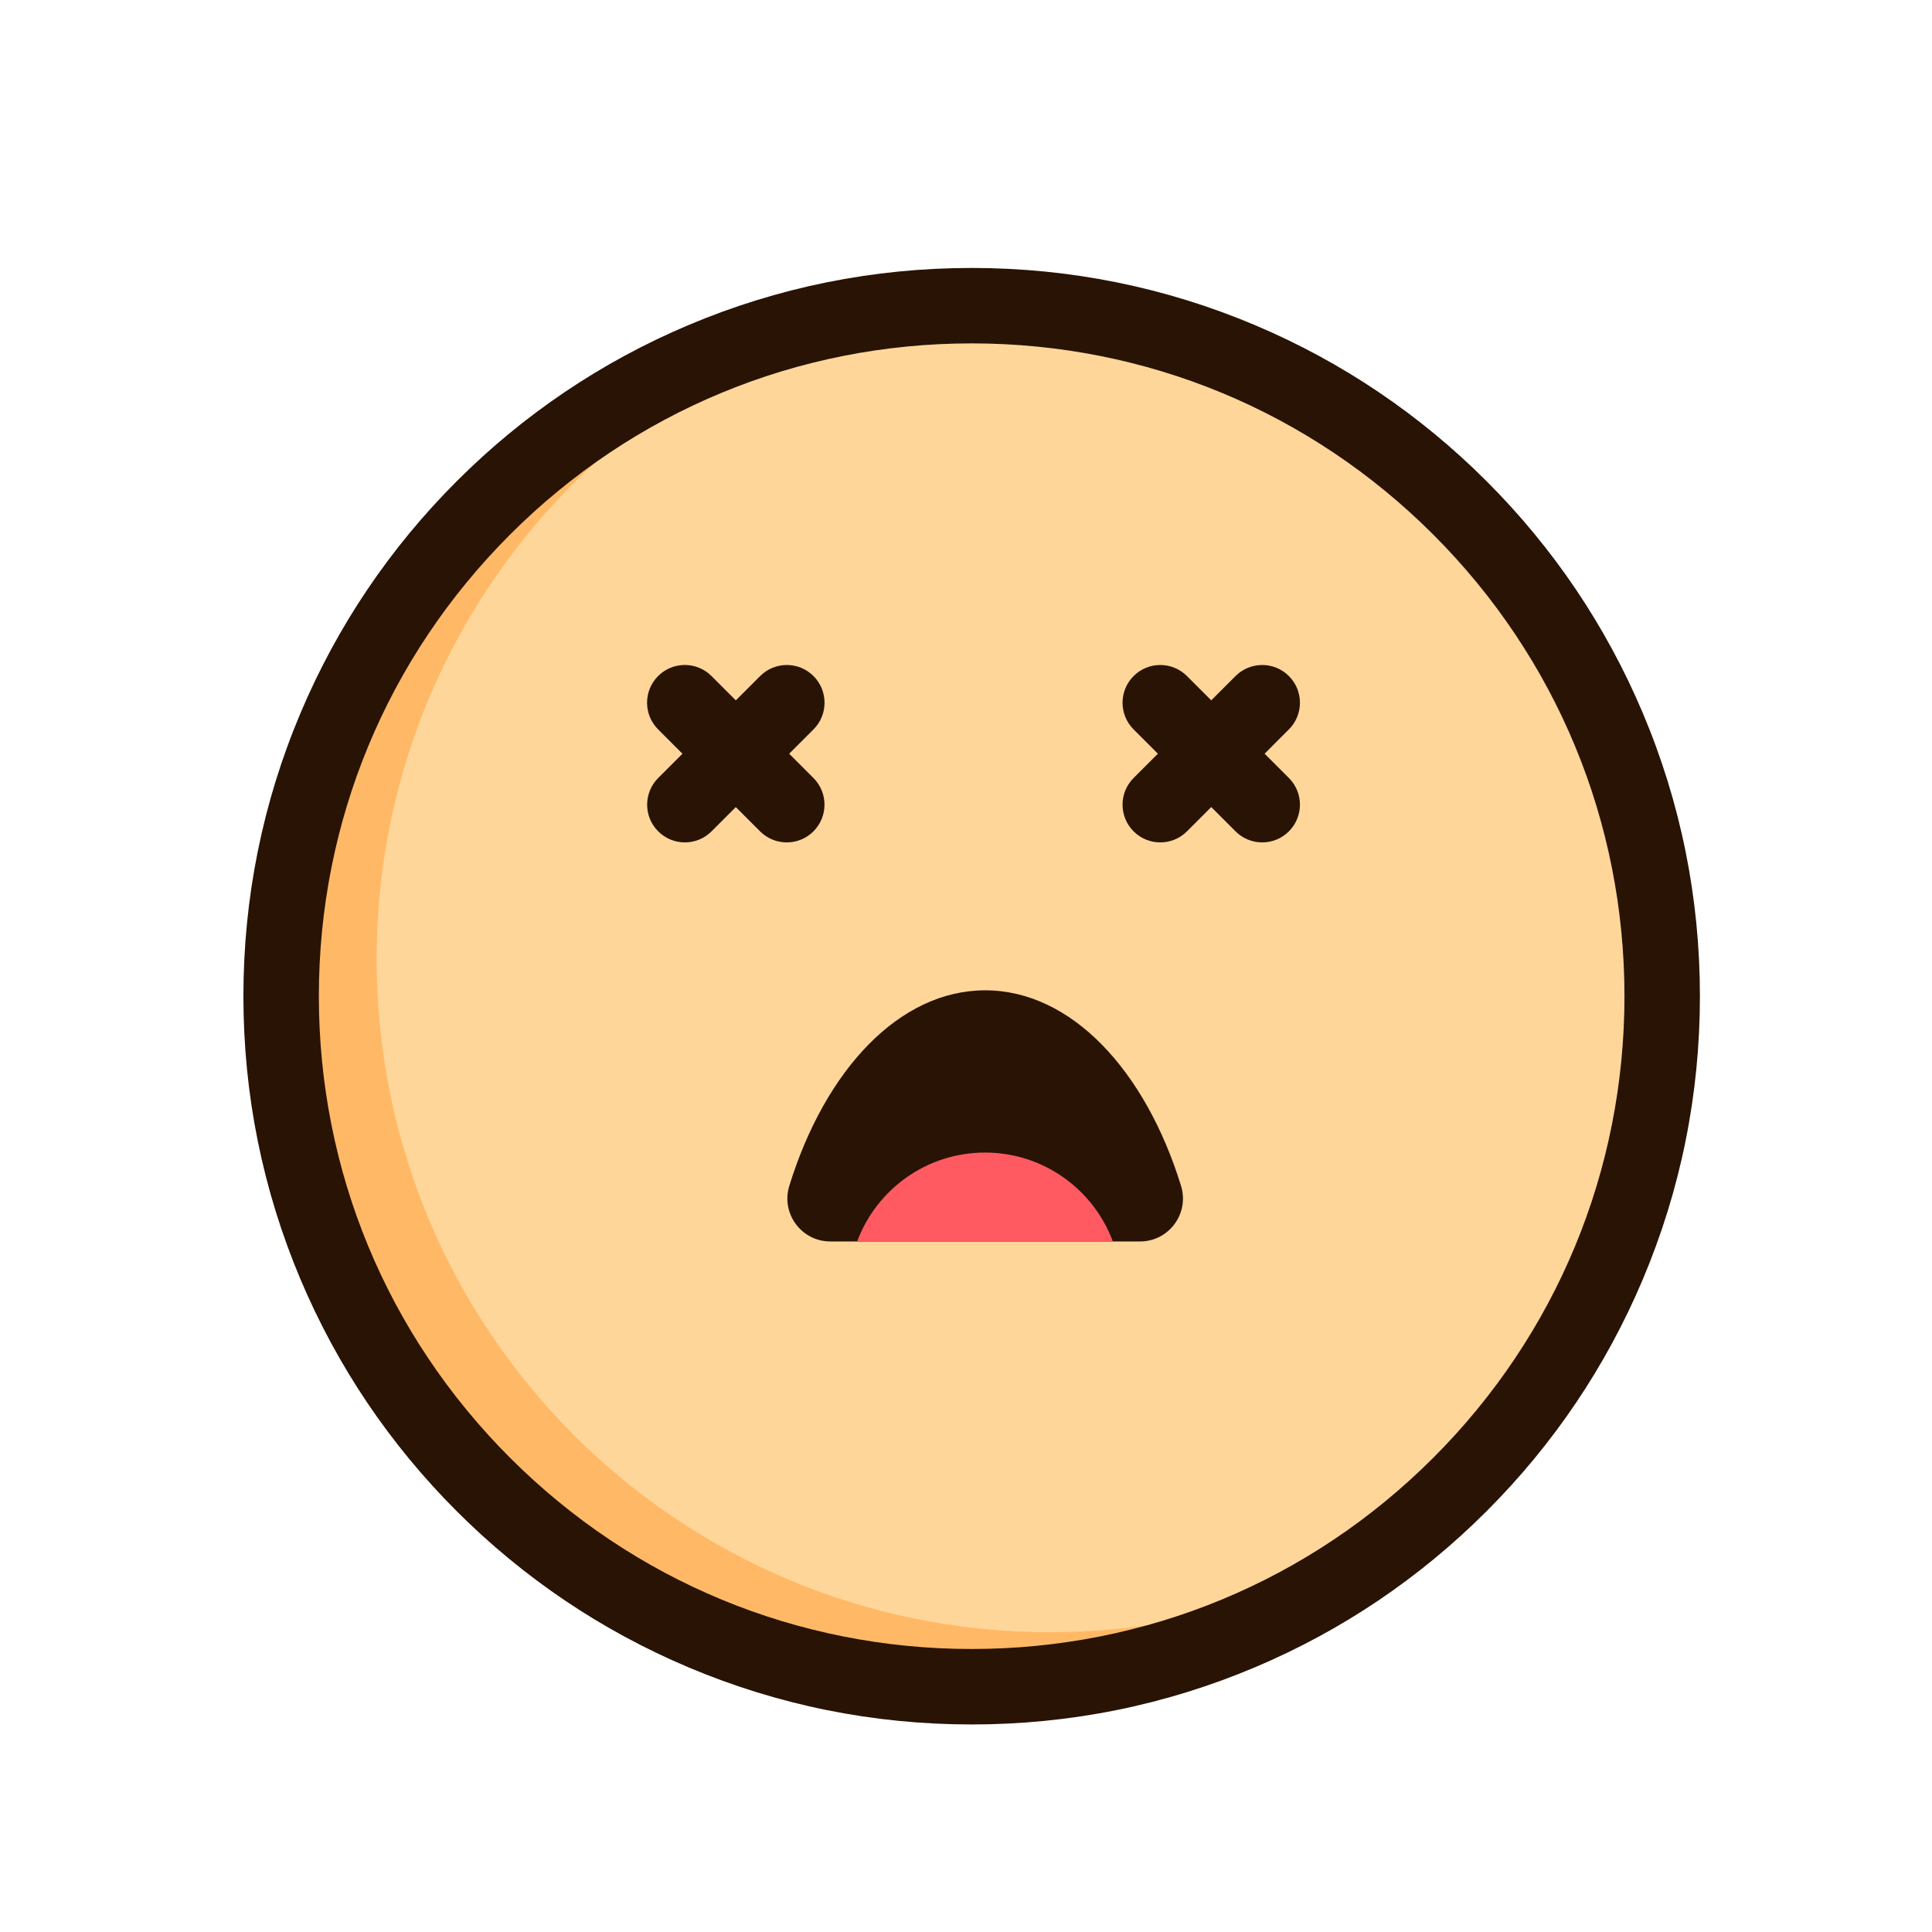
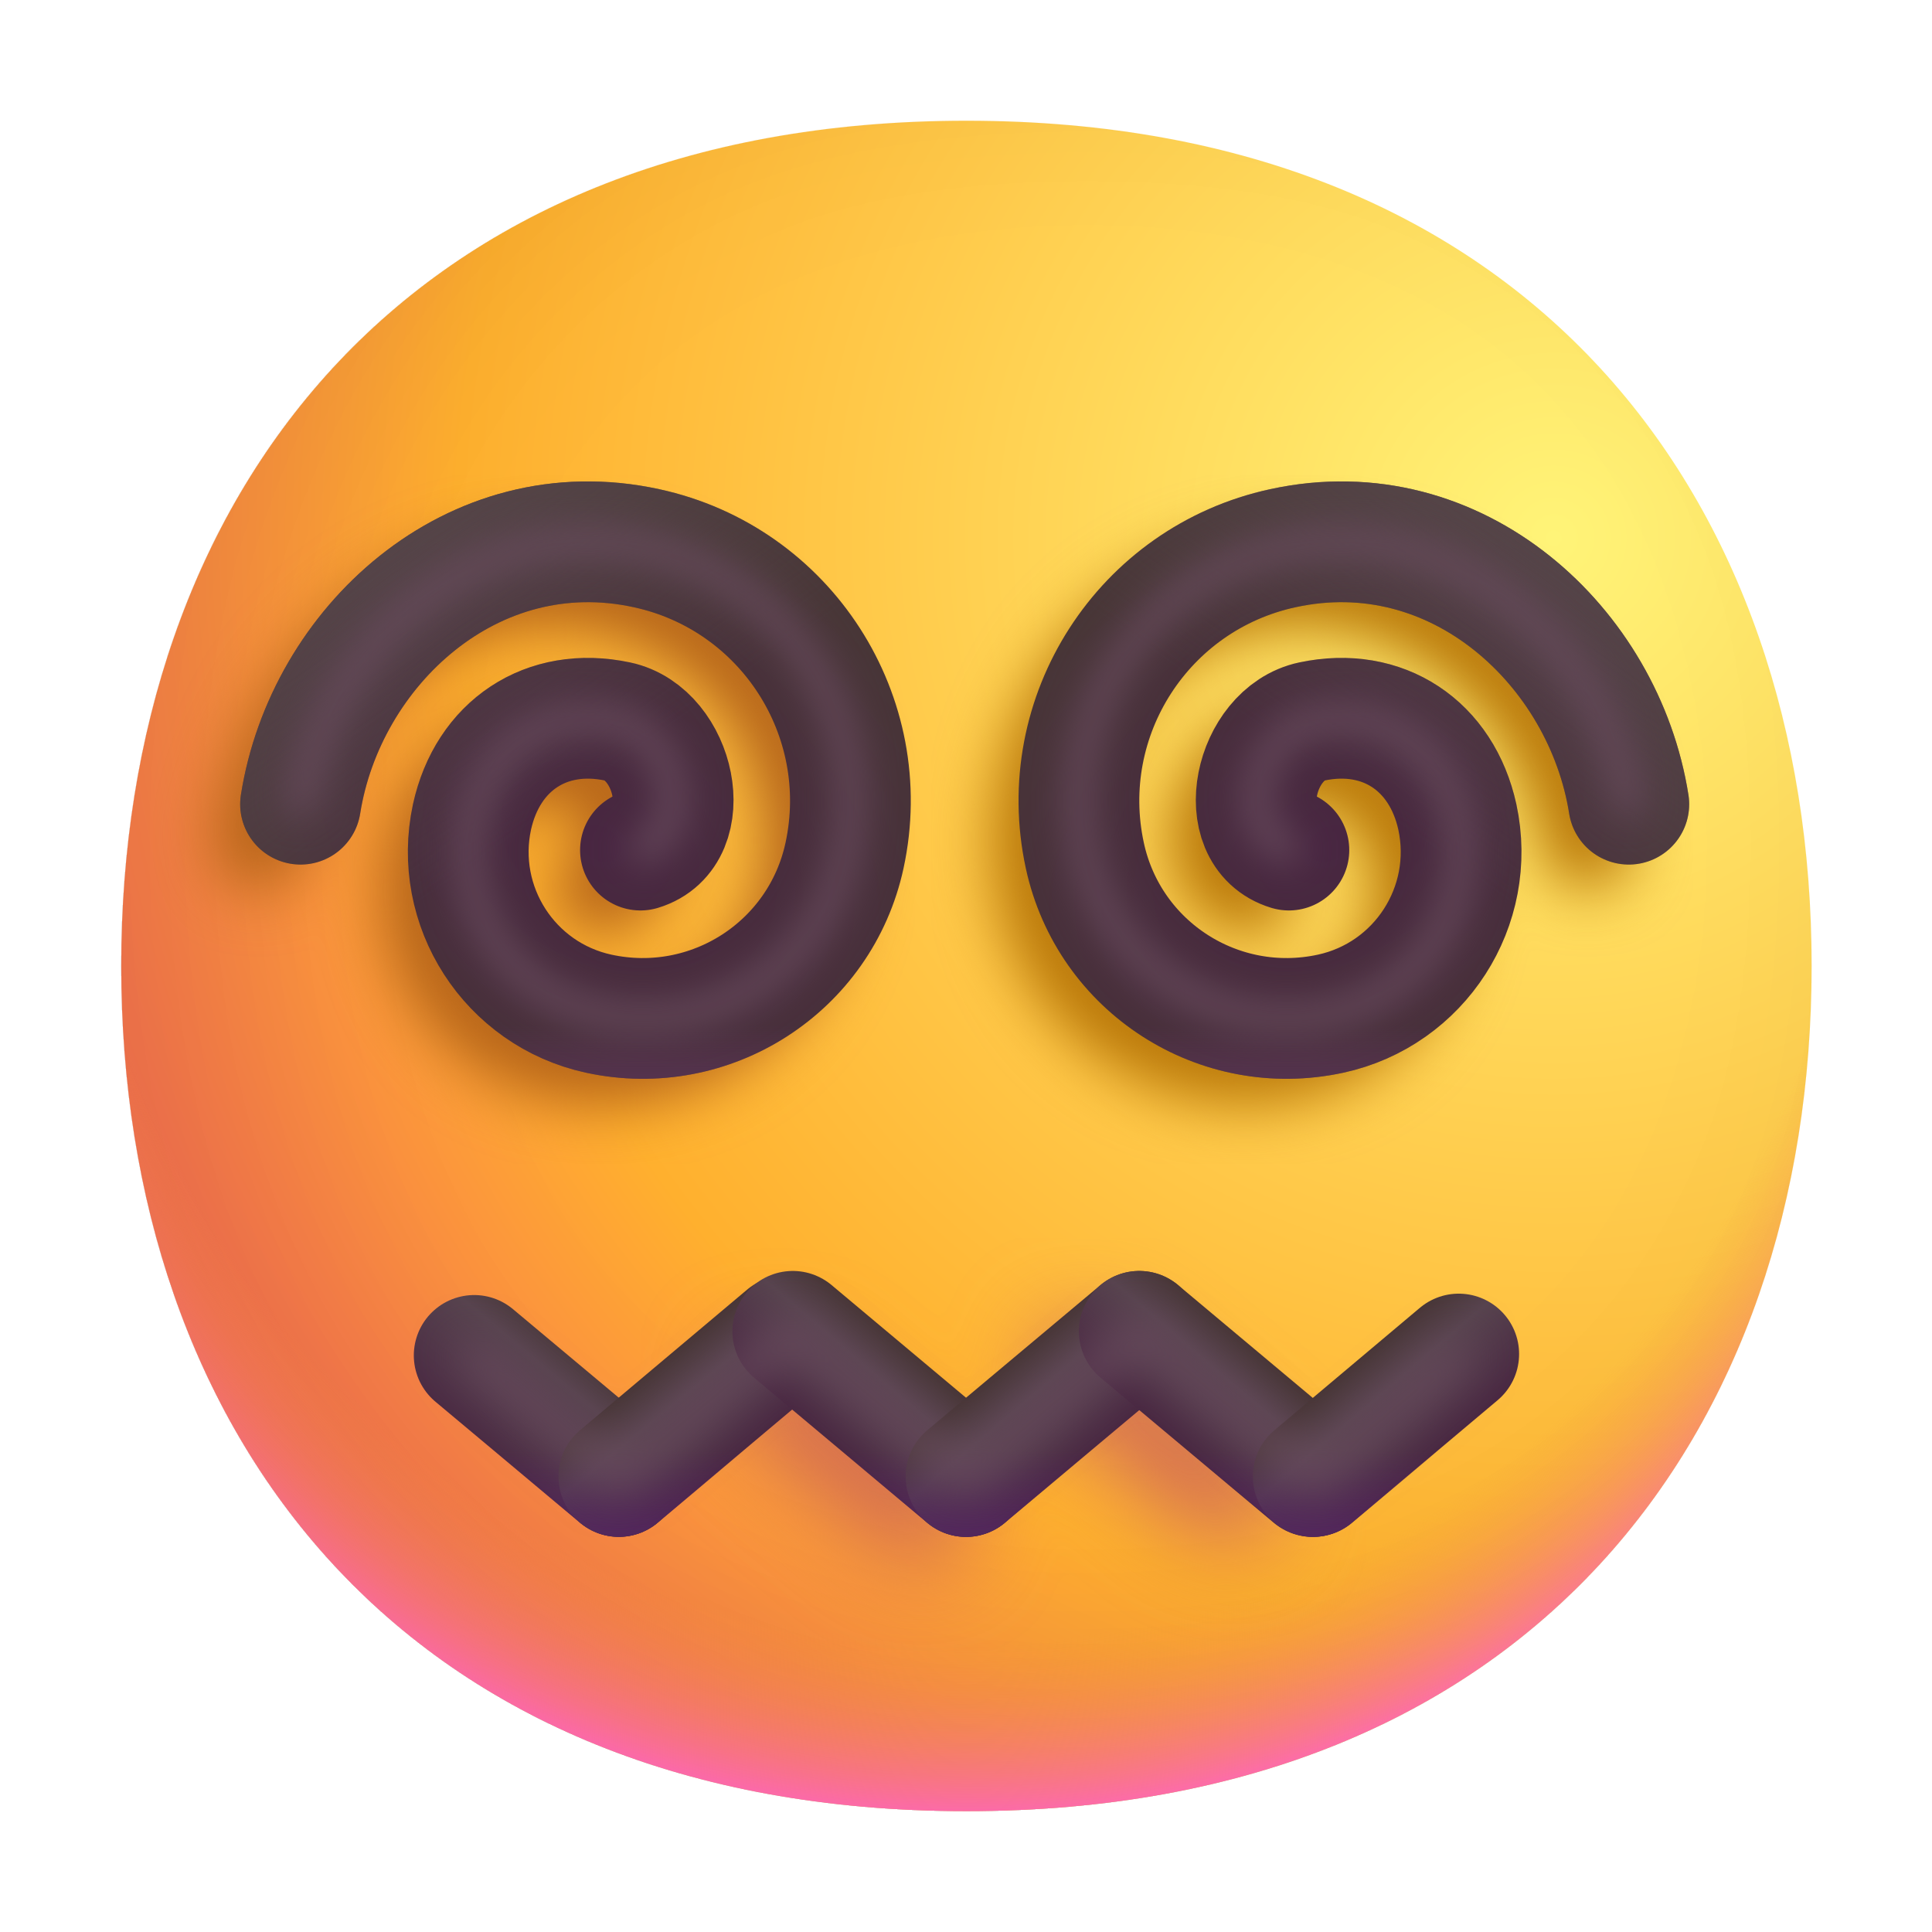
- <svg xmlns="http://www.w3.org/2000/svg" t="1787642950341" class="icon" viewBox="0 0 1024 1024" version="1.1" p-id="4831" width="200" height="200">
-   <path d="M515 528m-366 0a366 366 0 1 0 732 0 366 366 0 1 0-732 0Z" fill="#FFD699" p-id="4832" />
-   <path d="M556.47 865.1c-197.07 0-356.83-159.76-356.83-356.83 0-106.62 46.77-202.32 120.9-267.7-93.44 62.15-155.02 168.39-155.02 289.02 0 191.57 155.3 346.88 346.88 346.88 37.56 0 73.72-5.97 107.6-17.01-20.62 3.7-41.84 5.64-63.53 5.64z" fill="#FFB966" p-id="4833" />
-   <path d="M515 914c-52.1 0-102.65-10.21-150.25-30.34-45.97-19.44-87.25-47.27-122.69-82.71-35.44-35.44-63.27-76.72-82.71-122.69-20.13-47.6-30.34-98.15-30.34-150.25s10.21-102.65 30.34-150.25c19.44-45.97 47.27-87.25 82.71-122.69 35.44-35.44 76.72-63.27 122.69-82.71 47.6-20.13 98.15-30.34 150.25-30.34s102.65 10.21 150.25 30.34c45.97 19.44 87.25 47.27 122.69 82.71 35.44 35.44 63.27 76.72 82.71 122.69 20.13 47.6 30.34 98.15 30.34 150.25s-10.21 102.65-30.34 150.25c-19.44 45.97-47.27 87.25-82.71 122.69-35.44 35.44-76.72 63.27-122.69 82.71C617.65 903.79 567.1 914 515 914z m0-732c-92.42 0-179.31 35.99-244.66 101.34S169 435.58 169 528s35.99 179.31 101.34 244.66S422.58 874 515 874s179.31-35.99 244.66-101.34S861 620.42 861 528s-35.99-179.31-101.34-244.66S607.42 182 515 182z" fill="#281305" p-id="4834" />
-   <path d="M417 446.49c-5.12 0-10.24-1.95-14.14-5.86l-54.04-54.04c-7.81-7.81-7.81-20.47 0-28.28s20.47-7.81 28.28 0l54.04 54.04c7.81 7.81 7.81 20.47 0 28.28a19.92 19.92 0 0 1-14.14 5.86z" fill="#281305" p-id="4835" />
-   <path d="M363 446.49c-5.12 0-10.24-1.95-14.14-5.86-7.81-7.81-7.81-20.47 0-28.28l54.03-54.03c7.81-7.81 20.47-7.81 28.28 0 7.81 7.81 7.81 20.47 0 28.28l-54.03 54.03c-3.9 3.9-9.02 5.86-14.14 5.86zM669 446.49c-5.12 0-10.24-1.95-14.14-5.86l-54.03-54.03c-7.81-7.81-7.81-20.47 0-28.28s20.47-7.81 28.28 0l54.03 54.03c7.81 7.81 7.81 20.47 0 28.28a19.92 19.92 0 0 1-14.14 5.86z" fill="#281305" p-id="4836" />
-   <path d="M614.97 446.49c-5.12 0-10.24-1.95-14.14-5.86-7.81-7.81-7.81-20.47 0-28.28l54.03-54.03c7.81-7.81 20.47-7.81 28.28 0 7.81 7.81 7.81 20.47 0 28.28l-54.03 54.03c-3.9 3.9-9.02 5.86-14.14 5.86zM440.09 658c-15.33 0-26.26-14.85-21.74-29.49 18.97-61.42 58.32-103.62 103.81-103.62S607 567.1 625.97 628.51c4.52 14.64-6.41 29.49-21.74 29.49H440.09z" fill="#281305" p-id="4837" />
-   <path d="M589.85 658c-10.26-27.52-36.73-47.12-67.78-47.12s-57.51 19.6-67.78 47.12h135.55z" fill="#FF5A62" p-id="4838" />
+ <svg xmlns="http://www.w3.org/2000/svg" width="32" height="32" viewBox="0 0 32 32" fill="none">
+   <g filter="url(#filter0_i_7320_6152)">
+     <path d="M16.007 29.998C25.342 29.998 30.006 23.73 30.006 15.999C30.006 8.268 25.342 2 16.007 2C6.673 2 2.008 8.268 2.008 15.999C2.008 23.73 6.673 29.998 16.007 29.998Z" fill="url(#paint0_radial_7320_6152)" />
+   </g>
+   <path d="M16.007 29.998C6.673 29.998 2.008 23.73 2.008 15.999C2.008 8.268 6.673 2 16.007 2C25.342 2 30.006 8.268 30.006 15.999C30.006 23.73 25.342 29.998 16.007 29.998Z" fill="url(#paint1_radial_7320_6152)" />
+   <g filter="url(#filter1_f_7320_6152)">
+     <path d="M26.291 13.976C25.881 11.376 23.451 9.106 20.561 9.736C18.251 10.236 16.781 12.516 17.281 14.826C17.681 16.676 19.501 17.846 21.351 17.446C22.831 17.126 23.771 15.666 23.451 14.186C23.191 13.006 22.221 12.356 21.041 12.606C20.091 12.806 19.731 14.456 20.661 14.736" stroke="#B87506" stroke-width="1.5" stroke-miterlimit="10" stroke-linecap="round" stroke-linejoin="round" />
+   </g>
+   <g filter="url(#filter2_f_7320_6152)">
+     <path d="M4.291 13.976C4.701 11.376 7.131 9.106 10.021 9.736C12.331 10.236 13.801 12.516 13.301 14.826C12.901 16.676 11.081 17.846 9.231 17.446C7.751 17.126 6.811 15.666 7.131 14.186C7.391 13.006 8.361 12.356 9.541 12.606C10.491 12.806 10.851 14.456 9.921 14.736" stroke="#B56318" stroke-width="1.5" stroke-miterlimit="10" stroke-linecap="round" stroke-linejoin="round" />
+   </g>
+   <path d="M26.978 13.32C26.568 10.72 24.138 8.45 21.248 9.08C18.938 9.58 17.468 11.86 17.968 14.17C18.368 16.02 20.188 17.19 22.038 16.79C23.518 16.47 24.458 15.01 24.138 13.53C23.878 12.35 22.908 11.7 21.728 11.95C20.778 12.15 20.418 13.8 21.348 14.08" stroke="url(#paint2_radial_7320_6152)" stroke-width="2" stroke-miterlimit="10" stroke-linecap="round" stroke-linejoin="round" />
+   <path d="M26.978 13.32C26.568 10.72 24.138 8.45 21.248 9.08C18.938 9.58 17.468 11.86 17.968 14.17C18.368 16.02 20.188 17.19 22.038 16.79C23.518 16.47 24.458 15.01 24.138 13.53C23.878 12.35 22.908 11.7 21.728 11.95C20.778 12.15 20.418 13.8 21.348 14.08" stroke="url(#paint3_linear_7320_6152)" stroke-width="2" stroke-miterlimit="10" stroke-linecap="round" stroke-linejoin="round" />
+   <path d="M26.978 13.32C26.568 10.72 24.138 8.45 21.248 9.08C18.938 9.58 17.468 11.86 17.968 14.17C18.368 16.02 20.188 17.19 22.038 16.79C23.518 16.47 24.458 15.01 24.138 13.53C23.878 12.35 22.908 11.7 21.728 11.95C20.778 12.15 20.418 13.8 21.348 14.08" stroke="url(#paint4_linear_7320_6152)" stroke-width="2" stroke-miterlimit="10" stroke-linecap="round" stroke-linejoin="round" />
+   <path d="M4.978 13.32C5.388 10.72 7.818 8.45 10.708 9.08C13.018 9.58 14.488 11.86 13.988 14.17C13.588 16.02 11.768 17.19 9.918 16.79C8.438 16.47 7.498 15.01 7.818 13.53C8.078 12.35 9.048 11.7 10.228 11.95C11.178 12.15 11.538 13.8 10.608 14.08" stroke="url(#paint5_radial_7320_6152)" stroke-width="2" stroke-miterlimit="10" stroke-linecap="round" stroke-linejoin="round" />
+   <path d="M4.978 13.32C5.388 10.72 7.818 8.45 10.708 9.08C13.018 9.58 14.488 11.86 13.988 14.17C13.588 16.02 11.768 17.19 9.918 16.79C8.438 16.47 7.498 15.01 7.818 13.53C8.078 12.35 9.048 11.7 10.228 11.95C11.178 12.15 11.538 13.8 10.608 14.08" stroke="url(#paint6_linear_7320_6152)" stroke-width="2" stroke-miterlimit="10" stroke-linecap="round" stroke-linejoin="round" />
+   <path d="M4.978 13.32C5.388 10.72 7.818 8.45 10.708 9.08C13.018 9.58 14.488 11.86 13.988 14.17C13.588 16.02 11.768 17.19 9.918 16.79C8.438 16.47 7.498 15.01 7.818 13.53C8.078 12.35 9.048 11.7 10.228 11.95C11.178 12.15 11.538 13.8 10.608 14.08" stroke="url(#paint7_linear_7320_6152)" stroke-width="2" stroke-miterlimit="10" stroke-linecap="round" stroke-linejoin="round" />
+   <g filter="url(#filter3_f_7320_6152)">
+     <path d="M26.978 13.32C26.568 10.72 24.138 8.45 21.248 9.08C18.938 9.58 17.468 11.86 17.968 14.17C18.368 16.02 20.188 17.19 22.038 16.79C23.518 16.47 24.458 15.01 24.138 13.53C23.878 12.35 22.908 11.7 21.728 11.95C20.778 12.15 20.418 13.8 21.348 14.08" stroke="#694C5E" stroke-width="0.4" stroke-linecap="round" stroke-linejoin="round" />
+   </g>
+   <g filter="url(#filter4_f_7320_6152)">
+     <path d="M4.978 13.32C5.388 10.72 7.818 8.45 10.708 9.08C13.018 9.58 14.488 11.86 13.988 14.17C13.588 16.02 11.768 17.19 9.918 16.79C8.438 16.47 7.498 15.01 7.818 13.53C8.078 12.35 9.048 11.7 10.228 11.95C11.178 12.15 11.538 13.8 10.608 14.08" stroke="#694C5E" stroke-width="0.4" stroke-linecap="round" stroke-linejoin="round" />
+   </g>
+   <g filter="url(#filter5_f_7320_6152)">
+     <path d="M12.873 23.088L15.265 25.09M17.984 22.761L20.376 24.763" stroke="#CD6256" stroke-width="1.5" stroke-linecap="round" stroke-linejoin="round" />
+   </g>
+   <path d="M7.854 22.45L10.25 24.455" stroke="url(#paint8_linear_7320_6152)" stroke-width="2" stroke-linecap="round" stroke-linejoin="round" />
+   <path d="M10.25 24.455L13.018 22.126" stroke="url(#paint9_linear_7320_6152)" stroke-width="2" stroke-linecap="round" stroke-linejoin="round" />
+   <path d="M13.131 22.051L16.001 24.456" stroke="url(#paint10_linear_7320_6152)" stroke-width="2" stroke-linecap="round" stroke-linejoin="round" />
+   <path d="M18.87 22.051L16 24.456" stroke="url(#paint11_linear_7320_6152)" stroke-width="2" stroke-linecap="round" stroke-linejoin="round" />
+   <path d="M18.87 22.051L21.741 24.456" stroke="url(#paint12_linear_7320_6152)" stroke-width="2" stroke-linecap="round" stroke-linejoin="round" />
+   <path d="M24.161 22.427L21.751 24.455" stroke="url(#paint13_linear_7320_6152)" stroke-width="2" stroke-linecap="round" stroke-linejoin="round" />
+   <path d="M7.854 22.45L10.25 24.455L13.126 22.049L16.001 24.455L18.877 22.049L21.752 24.455L24.148 22.45" stroke="url(#paint14_linear_7320_6152)" stroke-width="2" stroke-linecap="round" stroke-linejoin="round" />
+   <g filter="url(#filter6_f_7320_6152)">
+     <path d="M7.854 22.45L10.25 24.455L13.126 22.049L16.001 24.455L18.877 22.049L21.752 24.455L24.148 22.45" stroke="#694C5E" stroke-width="0.5" stroke-linecap="round" stroke-linejoin="round" />
+   </g>
+   <defs>
+     <filter id="filter0_i_7320_6152" x="2.008" y="0" width="29.998" height="29.998" filterUnits="userSpaceOnUse" color-interpolation-filters="sRGB">
+       <feFlood flood-opacity="0" result="BackgroundImageFix" />
+       <feBlend mode="normal" in="SourceGraphic" in2="BackgroundImageFix" result="shape" />
+       <feColorMatrix in="SourceAlpha" type="matrix" values="0 0 0 0 0 0 0 0 0 0 0 0 0 0 0 0 0 0 127 0" result="hardAlpha" />
+       <feOffset dx="2" dy="-2" />
+       <feGaussianBlur stdDeviation="2" />
+       <feComposite in2="hardAlpha" operator="arithmetic" k2="-1" k3="1" />
+       <feColorMatrix type="matrix" values="0 0 0 0 0 0 0 0 0 0 0 0 0 0 0 0 0 0 0.08 0" />
+       <feBlend mode="normal" in2="shape" result="effect1_innerShadow_7320_6152" />
+     </filter>
+     <filter id="filter1_f_7320_6152" x="15.433" y="7.878" width="12.608" height="11.397" filterUnits="userSpaceOnUse" color-interpolation-filters="sRGB">
+       <feFlood flood-opacity="0" result="BackgroundImageFix" />
+       <feBlend mode="normal" in="SourceGraphic" in2="BackgroundImageFix" result="shape" />
+       <feGaussianBlur stdDeviation="0.5" result="effect1_foregroundBlur_7320_6152" />
+     </filter>
+     <filter id="filter2_f_7320_6152" x="2.541" y="7.878" width="12.608" height="11.397" filterUnits="userSpaceOnUse" color-interpolation-filters="sRGB">
+       <feFlood flood-opacity="0" result="BackgroundImageFix" />
+       <feBlend mode="normal" in="SourceGraphic" in2="BackgroundImageFix" result="shape" />
+       <feGaussianBlur stdDeviation="0.5" result="effect1_foregroundBlur_7320_6152" />
+     </filter>
+     <filter id="filter3_f_7320_6152" x="17.071" y="8.173" width="10.708" height="9.495" filterUnits="userSpaceOnUse" color-interpolation-filters="sRGB">
+       <feFlood flood-opacity="0" result="BackgroundImageFix" />
+       <feBlend mode="normal" in="SourceGraphic" in2="BackgroundImageFix" result="shape" />
+       <feGaussianBlur stdDeviation="0.3" result="effect1_foregroundBlur_7320_6152" />
+     </filter>
+     <filter id="filter4_f_7320_6152" x="4.178" y="8.173" width="10.708" height="9.495" filterUnits="userSpaceOnUse" color-interpolation-filters="sRGB">
+       <feFlood flood-opacity="0" result="BackgroundImageFix" />
+       <feBlend mode="normal" in="SourceGraphic" in2="BackgroundImageFix" result="shape" />
+       <feGaussianBlur stdDeviation="0.3" result="effect1_foregroundBlur_7320_6152" />
+     </filter>
+     <filter id="filter5_f_7320_6152" x="10.623" y="20.511" width="12.004" height="6.828" filterUnits="userSpaceOnUse" color-interpolation-filters="sRGB">
+       <feFlood flood-opacity="0" result="BackgroundImageFix" />
+       <feBlend mode="normal" in="SourceGraphic" in2="BackgroundImageFix" result="shape" />
+       <feGaussianBlur stdDeviation="0.75" result="effect1_foregroundBlur_7320_6152" />
+     </filter>
+     <filter id="filter6_f_7320_6152" x="6.854" y="21.049" width="18.295" height="4.406" filterUnits="userSpaceOnUse" color-interpolation-filters="sRGB">
+       <feFlood flood-opacity="0" result="BackgroundImageFix" />
+       <feBlend mode="normal" in="SourceGraphic" in2="BackgroundImageFix" result="shape" />
+       <feGaussianBlur stdDeviation="0.375" result="effect1_foregroundBlur_7320_6152" />
+     </filter>
+     <radialGradient id="paint0_radial_7320_6152" cx="0" cy="0" r="1" gradientUnits="userSpaceOnUse" gradientTransform="translate(25.5084 9) rotate(132.839) scale(37.5033)">
+       <stop stop-color="#FFF478" />
+       <stop offset="0.475" stop-color="#FFB02E" />
+       <stop offset="1" stop-color="#F70A8D" />
+     </radialGradient>
+     <radialGradient id="paint1_radial_7320_6152" cx="0" cy="0" r="1" gradientUnits="userSpaceOnUse" gradientTransform="translate(16.0062 12.5) rotate(90) scale(17.8854)">
+       <stop offset="0.824" stop-color="#F59639" stop-opacity="0" />
+       <stop offset="1" stop-color="#FF63C4" />
+     </radialGradient>
+     <radialGradient id="paint2_radial_7320_6152" cx="0" cy="0" r="1" gradientUnits="userSpaceOnUse" gradientTransform="translate(22.0215 13.971) rotate(-119.993) scale(5.37618 7.49908)">
+       <stop offset="0.02" stop-color="#482641" />
+       <stop offset="1" stop-color="#483637" />
+     </radialGradient>
+     <linearGradient id="paint3_linear_7320_6152" x1="25.303" y1="18.815" x2="25.303" y2="15.627" gradientUnits="userSpaceOnUse">
+       <stop stop-color="#633563" />
+       <stop offset="0.573" stop-color="#633563" stop-opacity="0" />
+     </linearGradient>
+     <linearGradient id="paint4_linear_7320_6152" x1="27.928" y1="8.252" x2="23.803" y2="14.127" gradientUnits="userSpaceOnUse">
+       <stop stop-color="#5A4B4E" />
+       <stop offset="1" stop-color="#5A4B4E" stop-opacity="0" />
+     </linearGradient>
+     <radialGradient id="paint5_radial_7320_6152" cx="0" cy="0" r="1" gradientUnits="userSpaceOnUse" gradientTransform="translate(9.9353 13.971) rotate(-60.0073) scale(5.37618 7.49908)">
+       <stop offset="0.02" stop-color="#482641" />
+       <stop offset="1" stop-color="#483637" />
+     </radialGradient>
+     <linearGradient id="paint6_linear_7320_6152" x1="6.654" y1="18.815" x2="6.654" y2="15.627" gradientUnits="userSpaceOnUse">
+       <stop stop-color="#633563" />
+       <stop offset="0.573" stop-color="#633563" stop-opacity="0" />
+     </linearGradient>
+     <linearGradient id="paint7_linear_7320_6152" x1="4.029" y1="8.252" x2="8.154" y2="14.127" gradientUnits="userSpaceOnUse">
+       <stop stop-color="#5A4B4E" />
+       <stop offset="1" stop-color="#5A4B4E" stop-opacity="0" />
+     </linearGradient>
+     <linearGradient id="paint8_linear_7320_6152" x1="7.432" y1="23.818" x2="11.244" y2="19.263" gradientUnits="userSpaceOnUse">
+       <stop stop-color="#482641" />
+       <stop offset="0.323" stop-color="#57434E" />
+       <stop offset="0.438" stop-color="#483637" />
+     </linearGradient>
+     <linearGradient id="paint9_linear_7320_6152" x1="11.745" y1="24.695" x2="8.82" y2="21.126" gradientUnits="userSpaceOnUse">
+       <stop offset="0.02" stop-color="#482641" />
+       <stop offset="0.323" stop-color="#57434E" />
+       <stop offset="0.464" stop-color="#483637" />
+     </linearGradient>
+     <linearGradient id="paint10_linear_7320_6152" x1="12.931" y1="23.391" x2="15.94" y2="19.869" gradientUnits="userSpaceOnUse">
+       <stop offset="0.02" stop-color="#482641" />
+       <stop offset="0.323" stop-color="#57434E" />
+       <stop offset="0.464" stop-color="#483637" />
+     </linearGradient>
+     <linearGradient id="paint11_linear_7320_6152" x1="19.07" y1="23.391" x2="16.061" y2="19.869" gradientUnits="userSpaceOnUse">
+       <stop offset="0.02" stop-color="#482641" />
+       <stop offset="0.323" stop-color="#57434E" />
+       <stop offset="0.464" stop-color="#483637" />
+     </linearGradient>
+     <linearGradient id="paint12_linear_7320_6152" x1="18.671" y1="23.391" x2="21.68" y2="19.869" gradientUnits="userSpaceOnUse">
+       <stop offset="0.02" stop-color="#482641" />
+       <stop offset="0.323" stop-color="#57434E" />
+       <stop offset="0.464" stop-color="#483637" />
+     </linearGradient>
+     <linearGradient id="paint13_linear_7320_6152" x1="24.821" y1="23.39" x2="21.812" y2="19.869" gradientUnits="userSpaceOnUse">
+       <stop offset="0.02" stop-color="#482641" />
+       <stop offset="0.323" stop-color="#57434E" />
+       <stop offset="0.464" stop-color="#483637" />
+     </linearGradient>
+     <linearGradient id="paint14_linear_7320_6152" x1="16.001" y1="25.56" x2="16.001" y2="24.006" gradientUnits="userSpaceOnUse">
+       <stop stop-color="#53265E" />
+       <stop offset="1" stop-color="#53265E" stop-opacity="0" />
+     </linearGradient>
+   </defs>
</svg>
